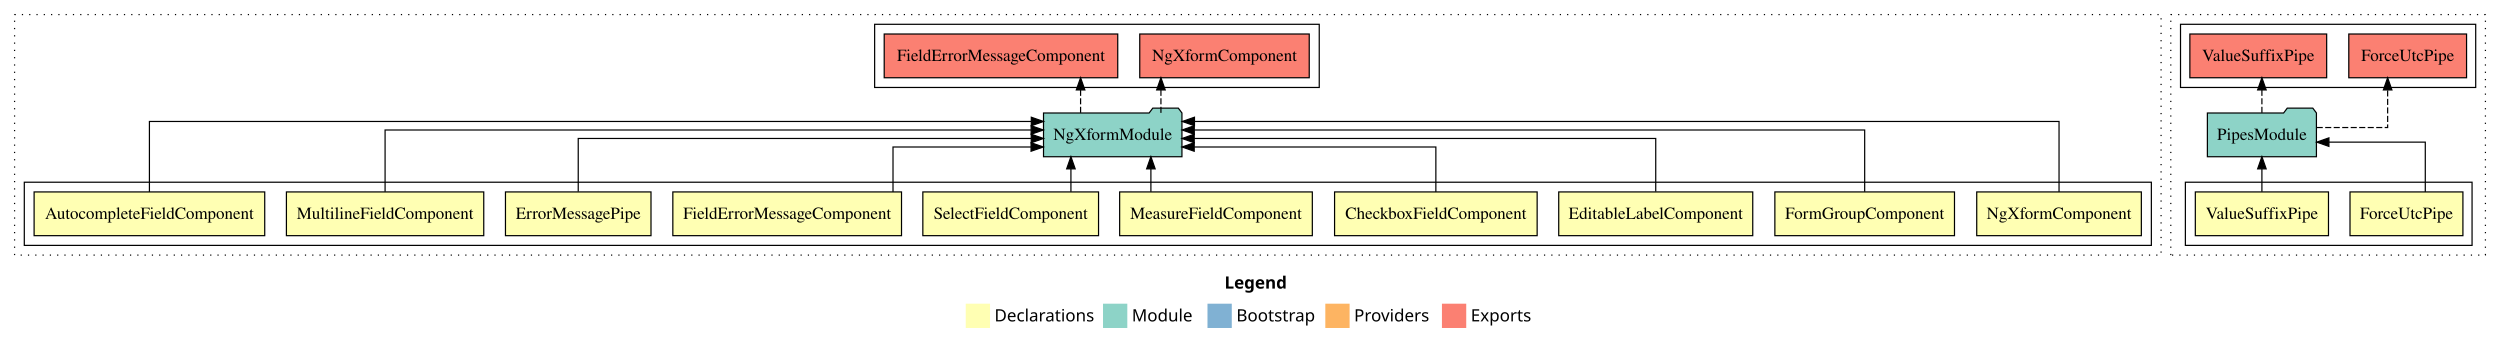
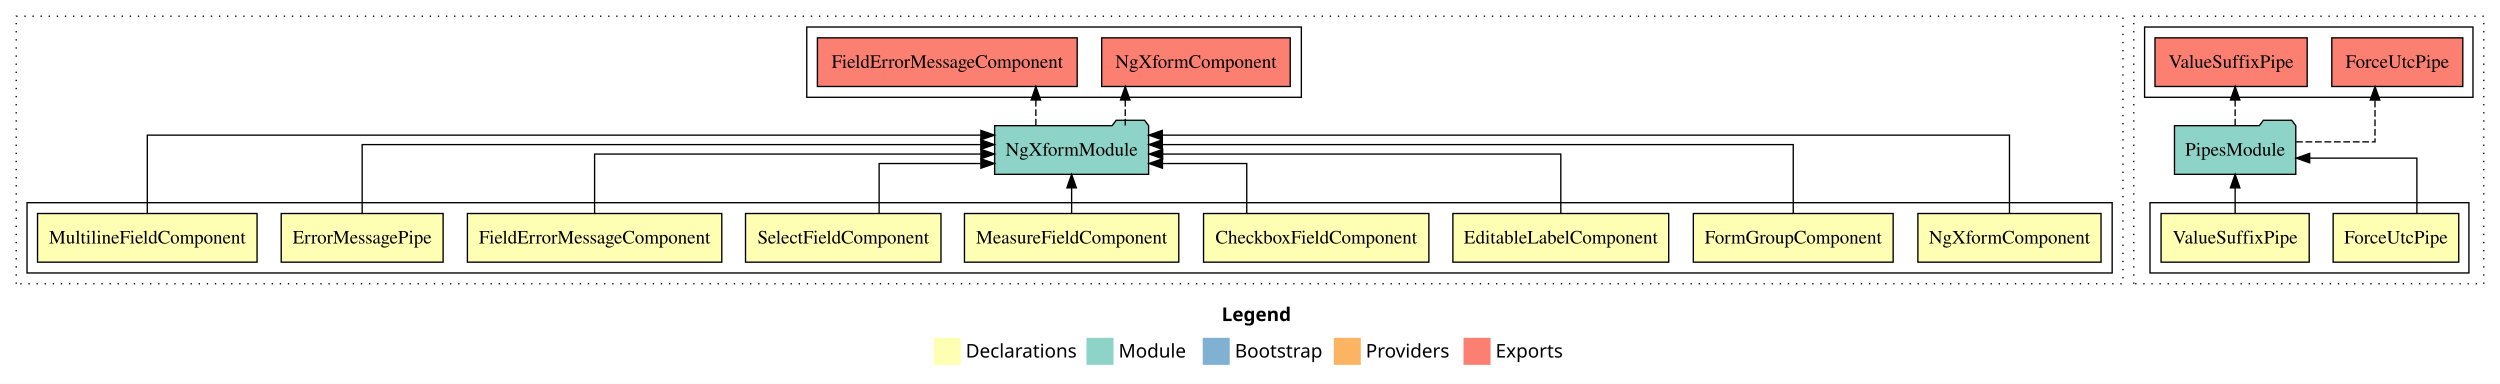
- <svg xmlns="http://www.w3.org/2000/svg" width="2058pt" height="284pt" viewBox="0.00 0.00 2058.00 284.00">
+ <svg xmlns="http://www.w3.org/2000/svg" width="1850pt" height="284pt" viewBox="0.00 0.00 1850.00 284.00">
  <g id="graph0" class="graph" transform="scale(1 1) rotate(0) translate(4 280)">
-     <polygon fill="#ffffff" stroke="transparent" points="-4,4 -4,-280 2054,-280 2054,4 -4,4" />
-     <text text-anchor="start" x="1004.009" y="-42.4" font-family="sans-serif" font-weight="bold" font-size="14.00" fill="#000000">Legend</text>
-     <polygon fill="#ffffb3" stroke="transparent" points="791,-10 791,-30 811,-30 811,-10 791,-10" />
-     <text text-anchor="start" x="814.629" y="-15.4" font-family="sans-serif" font-size="14.00" fill="#000000">  Declarations</text>
-     <polygon fill="#8dd3c7" stroke="transparent" points="904,-10 904,-30 924,-30 924,-10 904,-10" />
-     <text text-anchor="start" x="927.725" y="-15.4" font-family="sans-serif" font-size="14.00" fill="#000000">  Module</text>
-     <polygon fill="#80b1d3" stroke="transparent" points="990,-10 990,-30 1010,-30 1010,-10 990,-10" />
-     <text text-anchor="start" x="1013.781" y="-15.4" font-family="sans-serif" font-size="14.00" fill="#000000">  Bootstrap</text>
-     <polygon fill="#fdb462" stroke="transparent" points="1087,-10 1087,-30 1107,-30 1107,-10 1087,-10" />
-     <text text-anchor="start" x="1110.673" y="-15.4" font-family="sans-serif" font-size="14.00" fill="#000000">  Providers</text>
-     <polygon fill="#fb8072" stroke="transparent" points="1183,-10 1183,-30 1203,-30 1203,-10 1183,-10" />
-     <text text-anchor="start" x="1206.726" y="-15.4" font-family="sans-serif" font-size="14.00" fill="#000000">  Exports</text>
+     <polygon fill="#ffffff" stroke="transparent" points="-4,4 -4,-280 1846,-280 1846,4 -4,4" />
+     <text text-anchor="start" x="900.009" y="-42.4" font-family="sans-serif" font-weight="bold" font-size="14.00" fill="#000000">Legend</text>
+     <polygon fill="#ffffb3" stroke="transparent" points="687,-10 687,-30 707,-30 707,-10 687,-10" />
+     <text text-anchor="start" x="710.629" y="-15.4" font-family="sans-serif" font-size="14.00" fill="#000000">  Declarations</text>
+     <polygon fill="#8dd3c7" stroke="transparent" points="800,-10 800,-30 820,-30 820,-10 800,-10" />
+     <text text-anchor="start" x="823.725" y="-15.4" font-family="sans-serif" font-size="14.00" fill="#000000">  Module</text>
+     <polygon fill="#80b1d3" stroke="transparent" points="886,-10 886,-30 906,-30 906,-10 886,-10" />
+     <text text-anchor="start" x="909.781" y="-15.4" font-family="sans-serif" font-size="14.00" fill="#000000">  Bootstrap</text>
+     <polygon fill="#fdb462" stroke="transparent" points="983,-10 983,-30 1003,-30 1003,-10 983,-10" />
+     <text text-anchor="start" x="1006.673" y="-15.4" font-family="sans-serif" font-size="14.00" fill="#000000">  Providers</text>
+     <polygon fill="#fb8072" stroke="transparent" points="1079,-10 1079,-30 1099,-30 1099,-10 1079,-10" />
+     <text text-anchor="start" x="1102.726" y="-15.4" font-family="sans-serif" font-size="14.00" fill="#000000">  Exports</text>
    <g id="clust1" class="cluster">
-       <polygon fill="none" stroke="#000000" stroke-dasharray="1,5" points="8,-70 8,-268 1775,-268 1775,-70 8,-70" />
+       <polygon fill="none" stroke="#000000" stroke-dasharray="1,5" points="8,-70 8,-268 1567,-268 1567,-70 8,-70" />
    </g>
    <g id="clust2" class="cluster">
-       <polygon fill="none" stroke="#000000" points="16,-78 16,-130 1767,-130 1767,-78 16,-78" />
+       <polygon fill="none" stroke="#000000" points="16,-78 16,-130 1559,-130 1559,-78 16,-78" />
    </g>
-     <g id="clust14" class="cluster">
-       <polygon fill="none" stroke="#000000" points="716,-208 716,-260 1082,-260 1082,-208 716,-208" />
+     <g id="clust13" class="cluster">
+       <polygon fill="none" stroke="#000000" points="593,-208 593,-260 959,-260 959,-208 593,-208" />
+     </g>
+     <g id="clust16" class="cluster">
+       <polygon fill="none" stroke="#000000" stroke-dasharray="1,5" points="1575,-70 1575,-268 1834,-268 1834,-70 1575,-70" />
    </g>
    <g id="clust17" class="cluster">
-       <polygon fill="none" stroke="#000000" stroke-dasharray="1,5" points="1783,-70 1783,-268 2042,-268 2042,-70 1783,-70" />
+       <polygon fill="none" stroke="#000000" points="1587,-78 1587,-130 1823,-130 1823,-78 1587,-78" />
    </g>
-     <g id="clust18" class="cluster">
-       <polygon fill="none" stroke="#000000" points="1795,-78 1795,-130 2031,-130 2031,-78 1795,-78" />
-     </g>
-     <g id="clust22" class="cluster">
-       <polygon fill="none" stroke="#000000" points="1791,-208 1791,-260 2034,-260 2034,-208 1791,-208" />
+     <g id="clust21" class="cluster">
+       <polygon fill="none" stroke="#000000" points="1583,-208 1583,-260 1826,-260 1826,-208 1583,-208" />
    </g>
    <g id="node1" class="node">
-       <polygon fill="#ffffb3" stroke="#000000" points="1758.758,-122 1623.242,-122 1623.242,-86 1758.758,-86 1758.758,-122" />
-       <text text-anchor="middle" x="1691" y="-99.8" font-family="Times,serif" font-size="14.00" fill="#000000">NgXformComponent</text>
+       <polygon fill="#ffffb3" stroke="#000000" points="1550.758,-122 1415.242,-122 1415.242,-86 1550.758,-86 1550.758,-122" />
+       <text text-anchor="middle" x="1483" y="-99.8" font-family="Times,serif" font-size="14.00" fill="#000000">NgXformComponent</text>
+     </g>
+     <g id="node10" class="node">
+       <polygon fill="#8dd3c7" stroke="#000000" points="845.975,-187 842.975,-191 821.975,-191 818.975,-187 732.025,-187 732.025,-151 845.975,-151 845.975,-187" />
+       <text text-anchor="middle" x="789" y="-164.8" font-family="Times,serif" font-size="14.00" fill="#000000">NgXformModule</text>
+     </g>
+     <g id="edge1" class="edge">
+       <path fill="none" stroke="#000000" d="M1483,-122.011C1483,-144.485 1483,-180 1483,-180 1483,-180 856.088,-180 856.088,-180" />
+       <polygon fill="#000000" stroke="#000000" points="856.088,-176.5 846.088,-180 856.088,-183.5 856.088,-176.5" />
+     </g>
+     <g id="node2" class="node">
+       <polygon fill="#ffffb3" stroke="#000000" points="1396.934,-122 1249.066,-122 1249.066,-86 1396.934,-86 1396.934,-122" />
+       <text text-anchor="middle" x="1323" y="-99.8" font-family="Times,serif" font-size="14.00" fill="#000000">FormGroupComponent</text>
+     </g>
+     <g id="edge2" class="edge">
+       <path fill="none" stroke="#000000" d="M1323,-122.129C1323,-142.572 1323,-173 1323,-173 1323,-173 856.147,-173 856.147,-173" />
+       <polygon fill="#000000" stroke="#000000" points="856.147,-169.5 846.147,-173 856.147,-176.5 856.147,-169.5" />
+     </g>
+     <g id="node3" class="node">
+       <polygon fill="#ffffb3" stroke="#000000" points="1230.859,-122 1071.141,-122 1071.141,-86 1230.859,-86 1230.859,-122" />
+       <text text-anchor="middle" x="1151" y="-99.8" font-family="Times,serif" font-size="14.00" fill="#000000">EditableLabelComponent</text>
+     </g>
+     <g id="edge3" class="edge">
+       <path fill="none" stroke="#000000" d="M1151,-122.267C1151,-140.555 1151,-166 1151,-166 1151,-166 856.36,-166 856.36,-166" />
+       <polygon fill="#000000" stroke="#000000" points="856.36,-162.5 846.36,-166 856.36,-169.5 856.36,-162.5" />
+     </g>
+     <g id="node4" class="node">
+       <polygon fill="#ffffb3" stroke="#000000" points="1053.377,-122 886.623,-122 886.623,-86 1053.377,-86 1053.377,-122" />
+       <text text-anchor="middle" x="970" y="-99.8" font-family="Times,serif" font-size="14.00" fill="#000000">CheckboxFieldComponent</text>
+     </g>
+     <g id="edge4" class="edge">
+       <path fill="none" stroke="#000000" d="M918.595,-122.009C918.595,-138.049 918.595,-159 918.595,-159 918.595,-159 856.22,-159 856.22,-159" />
+       <polygon fill="#000000" stroke="#000000" points="856.22,-155.5 846.22,-159 856.22,-162.5 856.22,-155.5" />
+     </g>
+     <g id="node5" class="node">
+       <polygon fill="#ffffb3" stroke="#000000" points="868.305,-122 709.695,-122 709.695,-86 868.305,-86 868.305,-122" />
+       <text text-anchor="middle" x="789" y="-99.8" font-family="Times,serif" font-size="14.00" fill="#000000">MeasureFieldComponent</text>
+     </g>
+     <g id="edge5" class="edge">
+       <path fill="none" stroke="#000000" d="M789,-122.106C789,-122.106 789,-140.991 789,-140.991" />
+       <polygon fill="#000000" stroke="#000000" points="785.5,-140.991 789,-150.991 792.5,-140.991 785.5,-140.991" />
+     </g>
+     <g id="node6" class="node">
+       <polygon fill="#ffffb3" stroke="#000000" points="692.319,-122 547.681,-122 547.681,-86 692.319,-86 692.319,-122" />
+       <text text-anchor="middle" x="620" y="-99.8" font-family="Times,serif" font-size="14.00" fill="#000000">SelectFieldComponent</text>
+     </g>
+     <g id="edge6" class="edge">
+       <path fill="none" stroke="#000000" d="M646.549,-122.009C646.549,-138.049 646.549,-159 646.549,-159 646.549,-159 721.88,-159 721.88,-159" />
+       <polygon fill="#000000" stroke="#000000" points="721.88,-162.5 731.88,-159 721.88,-155.5 721.88,-162.5" />
+     </g>
+     <g id="node7" class="node">
+       <polygon fill="#ffffb3" stroke="#000000" points="530.123,-122 341.877,-122 341.877,-86 530.123,-86 530.123,-122" />
+       <text text-anchor="middle" x="436" y="-99.8" font-family="Times,serif" font-size="14.00" fill="#000000">FieldErrorMessageComponent</text>
+     </g>
+     <g id="edge7" class="edge">
+       <path fill="none" stroke="#000000" d="M436,-122.267C436,-140.555 436,-166 436,-166 436,-166 721.892,-166 721.892,-166" />
+       <polygon fill="#000000" stroke="#000000" points="721.892,-169.5 731.892,-166 721.892,-162.5 721.892,-169.5" />
+     </g>
+     <g id="node8" class="node">
+       <polygon fill="#ffffb3" stroke="#000000" points="323.901,-122 204.1,-122 204.1,-86 323.901,-86 323.901,-122" />
+       <text text-anchor="middle" x="264" y="-99.8" font-family="Times,serif" font-size="14.00" fill="#000000">ErrorMessagePipe</text>
+     </g>
+     <g id="edge8" class="edge">
+       <path fill="none" stroke="#000000" d="M264,-122.129C264,-142.572 264,-173 264,-173 264,-173 721.816,-173 721.816,-173" />
+       <polygon fill="#000000" stroke="#000000" points="721.816,-176.5 731.816,-173 721.816,-169.5 721.816,-176.5" />
+     </g>
+     <g id="node9" class="node">
+       <polygon fill="#ffffb3" stroke="#000000" points="186.223,-122 23.777,-122 23.777,-86 186.223,-86 186.223,-122" />
+       <text text-anchor="middle" x="105" y="-99.8" font-family="Times,serif" font-size="14.00" fill="#000000">MultilineFieldComponent</text>
+     </g>
+     <g id="edge9" class="edge">
+       <path fill="none" stroke="#000000" d="M105,-122.011C105,-144.485 105,-180 105,-180 105,-180 721.859,-180 721.859,-180" />
+       <polygon fill="#000000" stroke="#000000" points="721.859,-183.5 731.859,-180 721.859,-176.5 721.859,-183.5" />
    </g>
    <g id="node11" class="node">
-       <polygon fill="#8dd3c7" stroke="#000000" points="968.975,-187 965.975,-191 944.975,-191 941.975,-187 855.025,-187 855.025,-151 968.975,-151 968.975,-187" />
-       <text text-anchor="middle" x="912" y="-164.8" font-family="Times,serif" font-size="14.00" fill="#000000">NgXformModule</text>
-     </g>
-     <g id="edge1" class="edge">
-       <path fill="none" stroke="#000000" d="M1691,-122.011C1691,-144.485 1691,-180 1691,-180 1691,-180 979.282,-180 979.282,-180" />
-       <polygon fill="#000000" stroke="#000000" points="979.282,-176.5 969.282,-180 979.282,-183.5 979.282,-176.5" />
-     </g>
-     <g id="node2" class="node">
-       <polygon fill="#ffffb3" stroke="#000000" points="1604.934,-122 1457.066,-122 1457.066,-86 1604.934,-86 1604.934,-122" />
-       <text text-anchor="middle" x="1531" y="-99.8" font-family="Times,serif" font-size="14.00" fill="#000000">FormGroupComponent</text>
-     </g>
-     <g id="edge2" class="edge">
-       <path fill="none" stroke="#000000" d="M1531,-122.129C1531,-142.572 1531,-173 1531,-173 1531,-173 979.125,-173 979.125,-173" />
-       <polygon fill="#000000" stroke="#000000" points="979.125,-169.5 969.125,-173 979.125,-176.5 979.125,-169.5" />
-     </g>
-     <g id="node3" class="node">
-       <polygon fill="#ffffb3" stroke="#000000" points="1438.859,-122 1279.141,-122 1279.141,-86 1438.859,-86 1438.859,-122" />
-       <text text-anchor="middle" x="1359" y="-99.8" font-family="Times,serif" font-size="14.00" fill="#000000">EditableLabelComponent</text>
-     </g>
-     <g id="edge3" class="edge">
-       <path fill="none" stroke="#000000" d="M1359,-122.267C1359,-140.555 1359,-166 1359,-166 1359,-166 979.067,-166 979.067,-166" />
-       <polygon fill="#000000" stroke="#000000" points="979.067,-162.5 969.067,-166 979.067,-169.5 979.067,-162.5" />
-     </g>
-     <g id="node4" class="node">
-       <polygon fill="#ffffb3" stroke="#000000" points="1261.377,-122 1094.623,-122 1094.623,-86 1261.377,-86 1261.377,-122" />
-       <text text-anchor="middle" x="1178" y="-99.8" font-family="Times,serif" font-size="14.00" fill="#000000">CheckboxFieldComponent</text>
-     </g>
-     <g id="edge4" class="edge">
-       <path fill="none" stroke="#000000" d="M1178,-122.009C1178,-138.049 1178,-159 1178,-159 1178,-159 979.064,-159 979.064,-159" />
-       <polygon fill="#000000" stroke="#000000" points="979.064,-155.5 969.064,-159 979.064,-162.5 979.064,-155.5" />
-     </g>
-     <g id="node5" class="node">
-       <polygon fill="#ffffb3" stroke="#000000" points="1076.305,-122 917.695,-122 917.695,-86 1076.305,-86 1076.305,-122" />
-       <text text-anchor="middle" x="997" y="-99.8" font-family="Times,serif" font-size="14.00" fill="#000000">MeasureFieldComponent</text>
-     </g>
-     <g id="edge5" class="edge">
-       <path fill="none" stroke="#000000" d="M943.418,-122.106C943.418,-122.106 943.418,-140.991 943.418,-140.991" />
-       <polygon fill="#000000" stroke="#000000" points="939.918,-140.991 943.418,-150.991 946.918,-140.991 939.918,-140.991" />
-     </g>
-     <g id="node6" class="node">
-       <polygon fill="#ffffb3" stroke="#000000" points="900.319,-122 755.681,-122 755.681,-86 900.319,-86 900.319,-122" />
-       <text text-anchor="middle" x="828" y="-99.8" font-family="Times,serif" font-size="14.00" fill="#000000">SelectFieldComponent</text>
-     </g>
-     <g id="edge6" class="edge">
-       <path fill="none" stroke="#000000" d="M877.586,-122.106C877.586,-122.106 877.586,-140.991 877.586,-140.991" />
-       <polygon fill="#000000" stroke="#000000" points="874.086,-140.991 877.586,-150.991 881.086,-140.991 874.086,-140.991" />
-     </g>
-     <g id="node7" class="node">
-       <polygon fill="#ffffb3" stroke="#000000" points="738.123,-122 549.877,-122 549.877,-86 738.123,-86 738.123,-122" />
-       <text text-anchor="middle" x="644" y="-99.8" font-family="Times,serif" font-size="14.00" fill="#000000">FieldErrorMessageComponent</text>
-     </g>
-     <g id="edge7" class="edge">
-       <path fill="none" stroke="#000000" d="M731.125,-122.009C731.125,-138.049 731.125,-159 731.125,-159 731.125,-159 844.77,-159 844.77,-159" />
-       <polygon fill="#000000" stroke="#000000" points="844.77,-162.5 854.77,-159 844.77,-155.5 844.77,-162.5" />
-     </g>
-     <g id="node8" class="node">
-       <polygon fill="#ffffb3" stroke="#000000" points="531.9,-122 412.099,-122 412.099,-86 531.9,-86 531.9,-122" />
-       <text text-anchor="middle" x="472" y="-99.8" font-family="Times,serif" font-size="14.00" fill="#000000">ErrorMessagePipe</text>
-     </g>
-     <g id="edge8" class="edge">
-       <path fill="none" stroke="#000000" d="M472,-122.267C472,-140.555 472,-166 472,-166 472,-166 844.929,-166 844.929,-166" />
-       <polygon fill="#000000" stroke="#000000" points="844.929,-169.5 854.929,-166 844.929,-162.5 844.929,-169.5" />
-     </g>
-     <g id="node9" class="node">
-       <polygon fill="#ffffb3" stroke="#000000" points="394.223,-122 231.777,-122 231.777,-86 394.223,-86 394.223,-122" />
-       <text text-anchor="middle" x="313" y="-99.8" font-family="Times,serif" font-size="14.00" fill="#000000">MultilineFieldComponent</text>
-     </g>
-     <g id="edge9" class="edge">
-       <path fill="none" stroke="#000000" d="M313,-122.129C313,-142.572 313,-173 313,-173 313,-173 844.837,-173 844.837,-173" />
-       <polygon fill="#000000" stroke="#000000" points="844.837,-176.5 854.837,-173 844.837,-169.5 844.837,-176.5" />
-     </g>
-     <g id="node10" class="node">
-       <polygon fill="#ffffb3" stroke="#000000" points="213.924,-122 24.076,-122 24.076,-86 213.924,-86 213.924,-122" />
-       <text text-anchor="middle" x="119" y="-99.8" font-family="Times,serif" font-size="14.00" fill="#000000">AutocompleteFieldComponent</text>
+       <polygon fill="#fb8072" stroke="#000000" points="950.758,-252 811.242,-252 811.242,-216 950.758,-216 950.758,-252" />
+       <text text-anchor="middle" x="881" y="-229.8" font-family="Times,serif" font-size="14.00" fill="#000000">NgXformComponent </text>
    </g>
    <g id="edge10" class="edge">
-       <path fill="none" stroke="#000000" d="M119,-122.011C119,-144.485 119,-180 119,-180 119,-180 844.969,-180 844.969,-180" />
-       <polygon fill="#000000" stroke="#000000" points="844.969,-183.5 854.969,-180 844.969,-176.5 844.969,-183.5" />
+       <path fill="none" stroke="#000000" stroke-dasharray="5,2" d="M828.679,-187.106C828.679,-187.106 828.679,-205.991 828.679,-205.991" />
+       <polygon fill="#000000" stroke="#000000" points="825.179,-205.991 828.679,-215.991 832.179,-205.991 825.179,-205.991" />
    </g>
    <g id="node12" class="node">
-       <polygon fill="#fb8072" stroke="#000000" points="1073.758,-252 934.242,-252 934.242,-216 1073.758,-216 1073.758,-252" />
-       <text text-anchor="middle" x="1004" y="-229.8" font-family="Times,serif" font-size="14.00" fill="#000000">NgXformComponent </text>
+       <polygon fill="#fb8072" stroke="#000000" points="793.123,-252 600.877,-252 600.877,-216 793.123,-216 793.123,-252" />
+       <text text-anchor="middle" x="697" y="-229.8" font-family="Times,serif" font-size="14.00" fill="#000000">FieldErrorMessageComponent </text>
    </g>
    <g id="edge11" class="edge">
-       <path fill="none" stroke="#000000" stroke-dasharray="5,2" d="M951.679,-187.106C951.679,-187.106 951.679,-205.991 951.679,-205.991" />
-       <polygon fill="#000000" stroke="#000000" points="948.179,-205.991 951.679,-215.991 955.179,-205.991 948.179,-205.991" />
+       <path fill="none" stroke="#000000" stroke-dasharray="5,2" d="M762.537,-187.106C762.537,-187.106 762.537,-205.991 762.537,-205.991" />
+       <polygon fill="#000000" stroke="#000000" points="759.037,-205.991 762.537,-215.991 766.037,-205.991 759.037,-205.991" />
    </g>
    <g id="node13" class="node">
-       <polygon fill="#fb8072" stroke="#000000" points="916.123,-252 723.877,-252 723.877,-216 916.123,-216 916.123,-252" />
-       <text text-anchor="middle" x="820" y="-229.8" font-family="Times,serif" font-size="14.00" fill="#000000">FieldErrorMessageComponent </text>
+       <polygon fill="#ffffb3" stroke="#000000" points="1815.472,-122 1722.528,-122 1722.528,-86 1815.472,-86 1815.472,-122" />
+       <text text-anchor="middle" x="1769" y="-99.8" font-family="Times,serif" font-size="14.00" fill="#000000">ForceUtcPipe</text>
+     </g>
+     <g id="node15" class="node">
+       <polygon fill="#8dd3c7" stroke="#000000" points="1694.882,-187 1691.882,-191 1670.882,-191 1667.882,-187 1605.118,-187 1605.118,-151 1694.882,-151 1694.882,-187" />
+       <text text-anchor="middle" x="1650" y="-164.8" font-family="Times,serif" font-size="14.00" fill="#000000">PipesModule</text>
    </g>
    <g id="edge12" class="edge">
-       <path fill="none" stroke="#000000" stroke-dasharray="5,2" d="M885.537,-187.106C885.537,-187.106 885.537,-205.991 885.537,-205.991" />
-       <polygon fill="#000000" stroke="#000000" points="882.037,-205.991 885.537,-215.991 889.037,-205.991 882.037,-205.991" />
+       <path fill="none" stroke="#000000" d="M1784.495,-122.022C1784.495,-139.373 1784.495,-163 1784.495,-163 1784.495,-163 1705.159,-163 1705.159,-163" />
+       <polygon fill="#000000" stroke="#000000" points="1705.159,-159.5 1695.159,-163 1705.159,-166.5 1705.159,-159.5" />
    </g>
    <g id="node14" class="node">
-       <polygon fill="#ffffb3" stroke="#000000" points="2023.472,-122 1930.528,-122 1930.528,-86 2023.472,-86 2023.472,-122" />
-       <text text-anchor="middle" x="1977" y="-99.8" font-family="Times,serif" font-size="14.00" fill="#000000">ForceUtcPipe</text>
+       <polygon fill="#ffffb3" stroke="#000000" points="1704.809,-122 1595.191,-122 1595.191,-86 1704.809,-86 1704.809,-122" />
+       <text text-anchor="middle" x="1650" y="-99.8" font-family="Times,serif" font-size="14.00" fill="#000000">ValueSuffixPipe</text>
+     </g>
+     <g id="edge13" class="edge">
+       <path fill="none" stroke="#000000" d="M1650,-122.106C1650,-122.106 1650,-140.991 1650,-140.991" />
+       <polygon fill="#000000" stroke="#000000" points="1646.5,-140.991 1650,-150.991 1653.5,-140.991 1646.5,-140.991" />
    </g>
    <g id="node16" class="node">
-       <polygon fill="#8dd3c7" stroke="#000000" points="1902.882,-187 1899.882,-191 1878.882,-191 1875.882,-187 1813.118,-187 1813.118,-151 1902.882,-151 1902.882,-187" />
-       <text text-anchor="middle" x="1858" y="-164.8" font-family="Times,serif" font-size="14.00" fill="#000000">PipesModule</text>
-     </g>
-     <g id="edge13" class="edge">
-       <path fill="none" stroke="#000000" d="M1992.495,-122.022C1992.495,-139.373 1992.495,-163 1992.495,-163 1992.495,-163 1913.159,-163 1913.159,-163" />
-       <polygon fill="#000000" stroke="#000000" points="1913.159,-159.5 1903.159,-163 1913.159,-166.5 1913.159,-159.5" />
-     </g>
-     <g id="node15" class="node">
-       <polygon fill="#ffffb3" stroke="#000000" points="1912.809,-122 1803.191,-122 1803.191,-86 1912.809,-86 1912.809,-122" />
-       <text text-anchor="middle" x="1858" y="-99.8" font-family="Times,serif" font-size="14.00" fill="#000000">ValueSuffixPipe</text>
+       <polygon fill="#fb8072" stroke="#000000" points="1818.473,-252 1721.527,-252 1721.527,-216 1818.473,-216 1818.473,-252" />
+       <text text-anchor="middle" x="1770" y="-229.8" font-family="Times,serif" font-size="14.00" fill="#000000">ForceUtcPipe </text>
    </g>
    <g id="edge14" class="edge">
-       <path fill="none" stroke="#000000" d="M1858,-122.106C1858,-122.106 1858,-140.991 1858,-140.991" />
-       <polygon fill="#000000" stroke="#000000" points="1854.5,-140.991 1858,-150.991 1861.5,-140.991 1854.5,-140.991" />
+       <path fill="none" stroke="#000000" stroke-dasharray="5,2" d="M1695.098,-175C1722.99,-175 1753.505,-175 1753.505,-175 1753.505,-175 1753.505,-205.977 1753.505,-205.977" />
+       <polygon fill="#000000" stroke="#000000" points="1750.005,-205.977 1753.505,-215.977 1757.005,-205.977 1750.005,-205.977" />
    </g>
    <g id="node17" class="node">
-       <polygon fill="#fb8072" stroke="#000000" points="2026.473,-252 1929.527,-252 1929.527,-216 2026.473,-216 2026.473,-252" />
-       <text text-anchor="middle" x="1978" y="-229.8" font-family="Times,serif" font-size="14.00" fill="#000000">ForceUtcPipe </text>
+       <polygon fill="#fb8072" stroke="#000000" points="1703.309,-252 1590.691,-252 1590.691,-216 1703.309,-216 1703.309,-252" />
+       <text text-anchor="middle" x="1647" y="-229.8" font-family="Times,serif" font-size="14.00" fill="#000000">ValueSuffixPipe </text>
    </g>
    <g id="edge15" class="edge">
-       <path fill="none" stroke="#000000" stroke-dasharray="5,2" d="M1903.098,-175C1930.99,-175 1961.505,-175 1961.505,-175 1961.505,-175 1961.505,-205.977 1961.505,-205.977" />
-       <polygon fill="#000000" stroke="#000000" points="1958.005,-205.977 1961.505,-215.977 1965.005,-205.977 1958.005,-205.977" />
-     </g>
-     <g id="node18" class="node">
-       <polygon fill="#fb8072" stroke="#000000" points="1911.309,-252 1798.691,-252 1798.691,-216 1911.309,-216 1911.309,-252" />
-       <text text-anchor="middle" x="1855" y="-229.8" font-family="Times,serif" font-size="14.00" fill="#000000">ValueSuffixPipe </text>
-     </g>
-     <g id="edge16" class="edge">
-       <path fill="none" stroke="#000000" stroke-dasharray="5,2" d="M1858,-187.106C1858,-187.106 1858,-205.991 1858,-205.991" />
-       <polygon fill="#000000" stroke="#000000" points="1854.5,-205.991 1858,-215.991 1861.5,-205.991 1854.5,-205.991" />
+       <path fill="none" stroke="#000000" stroke-dasharray="5,2" d="M1650,-187.106C1650,-187.106 1650,-205.991 1650,-205.991" />
+       <polygon fill="#000000" stroke="#000000" points="1646.5,-205.991 1650,-215.991 1653.5,-205.991 1646.5,-205.991" />
    </g>
  </g>
</svg>
